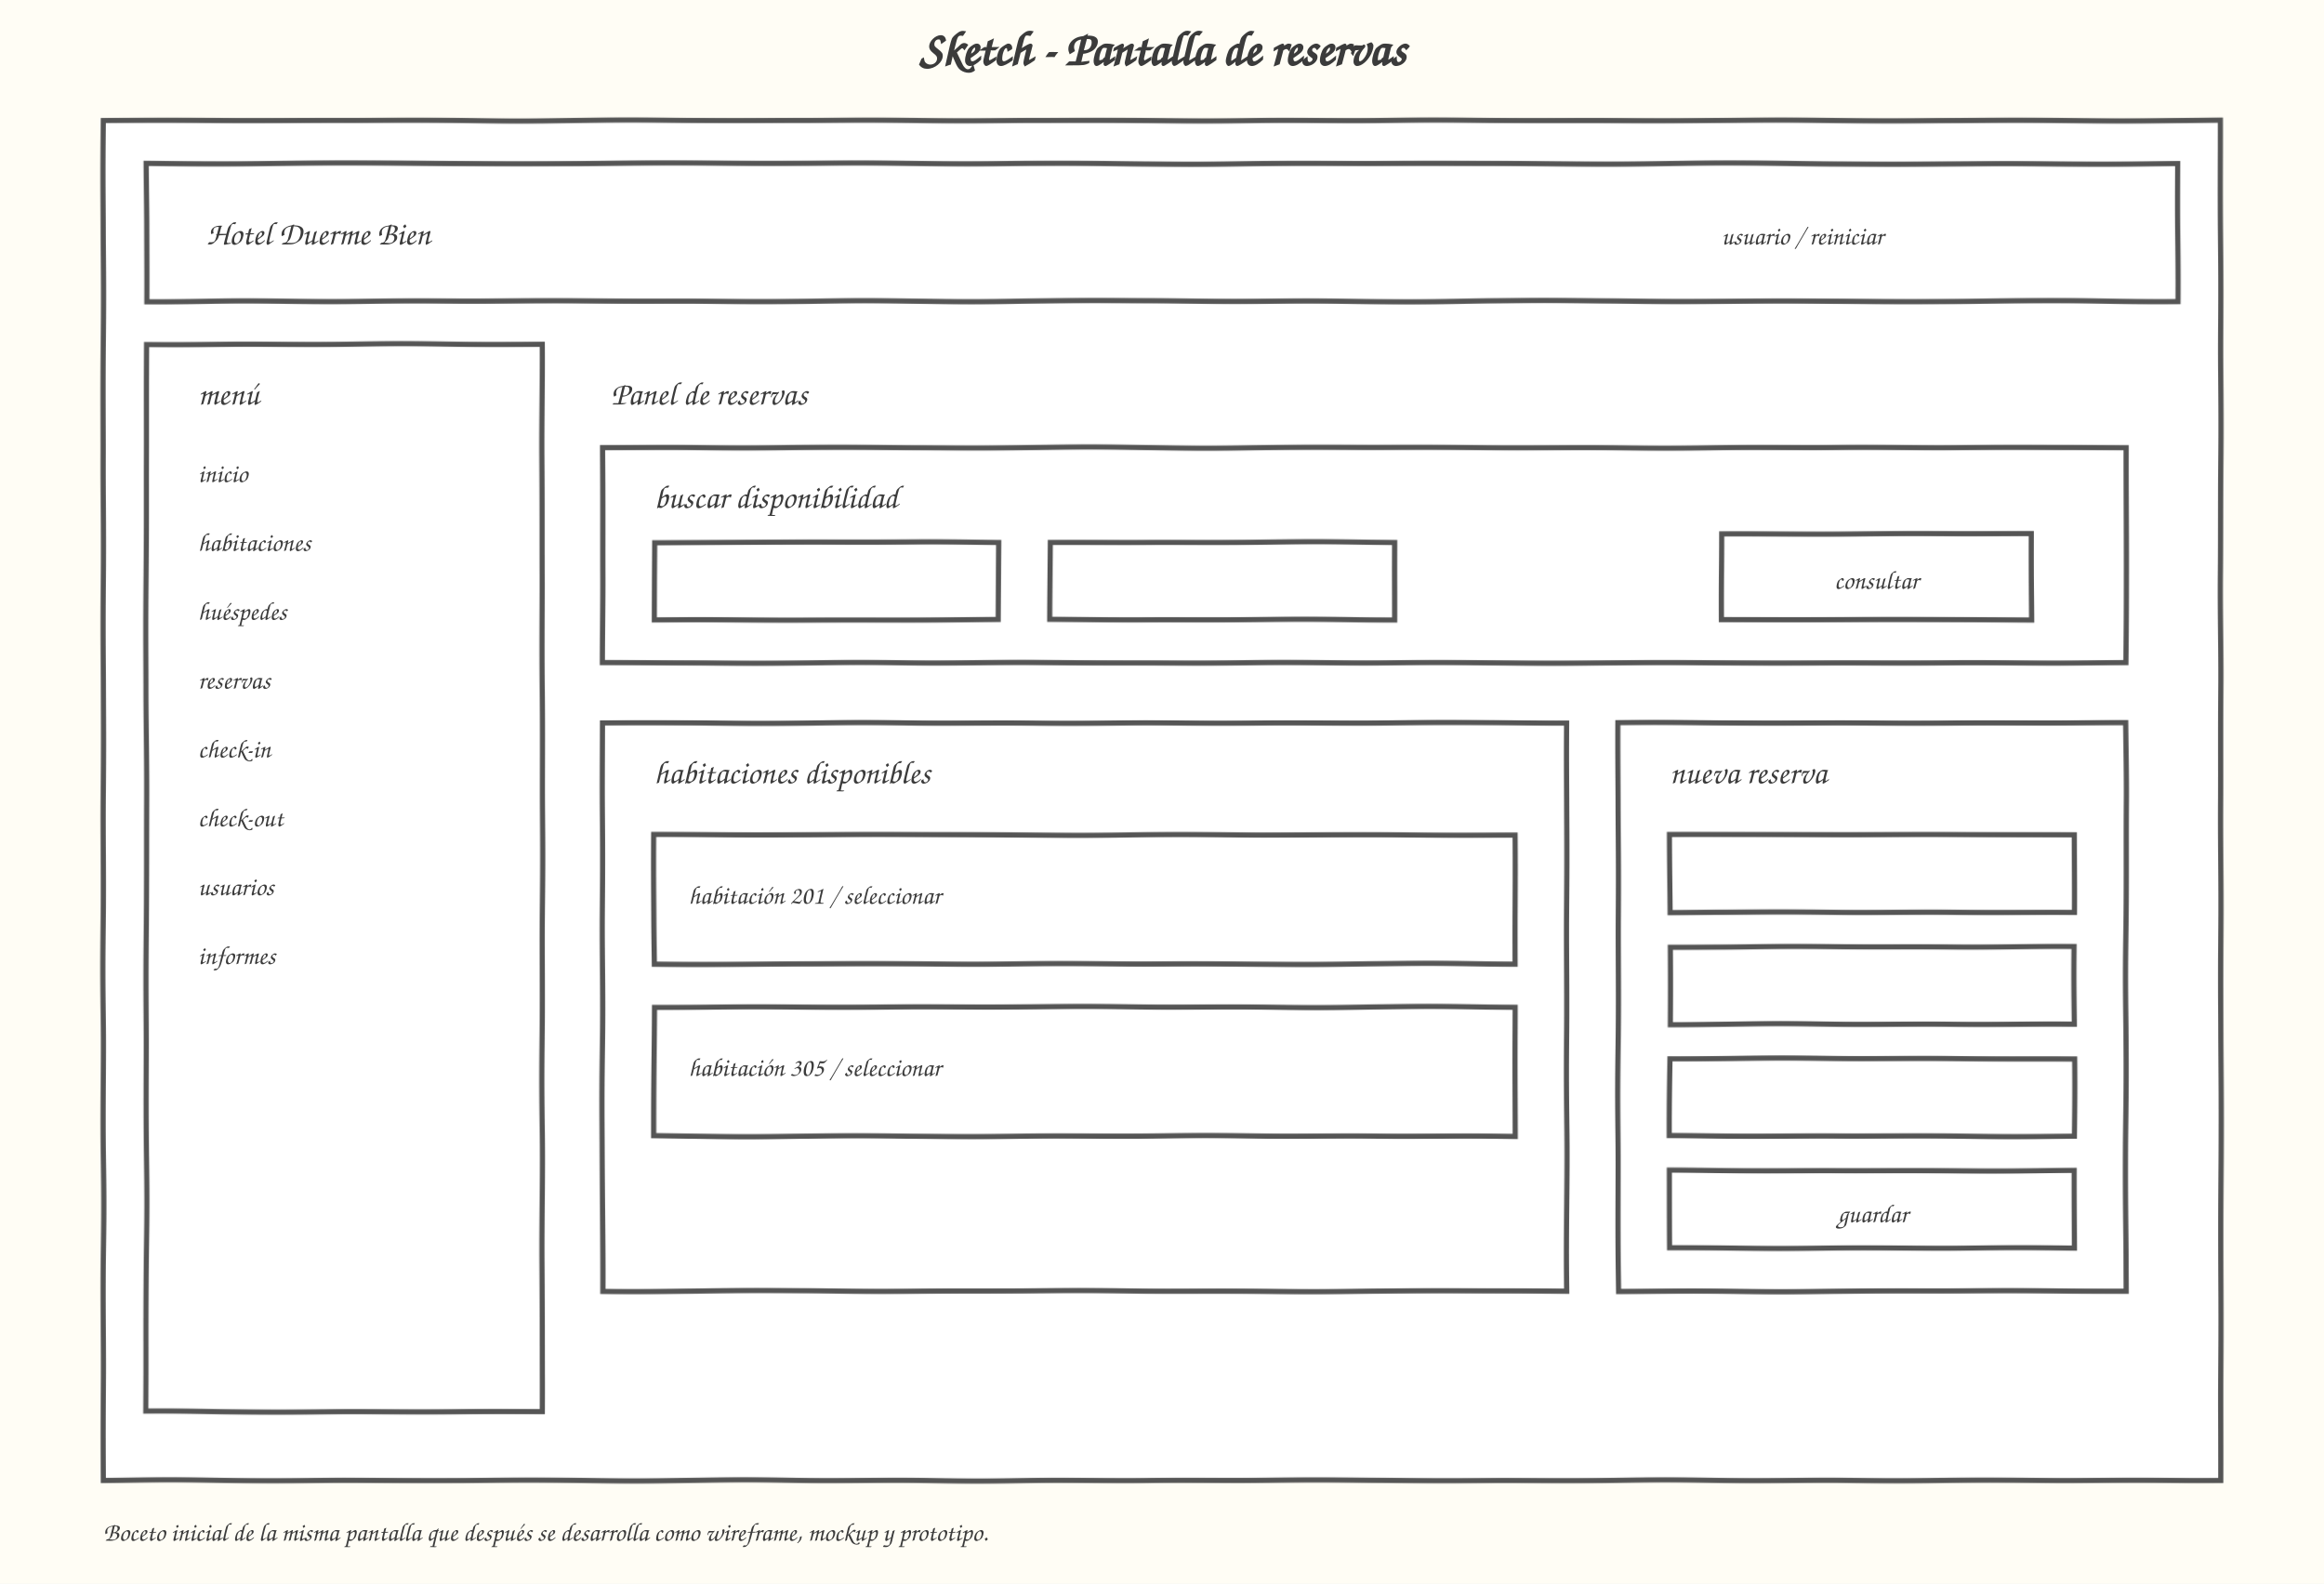
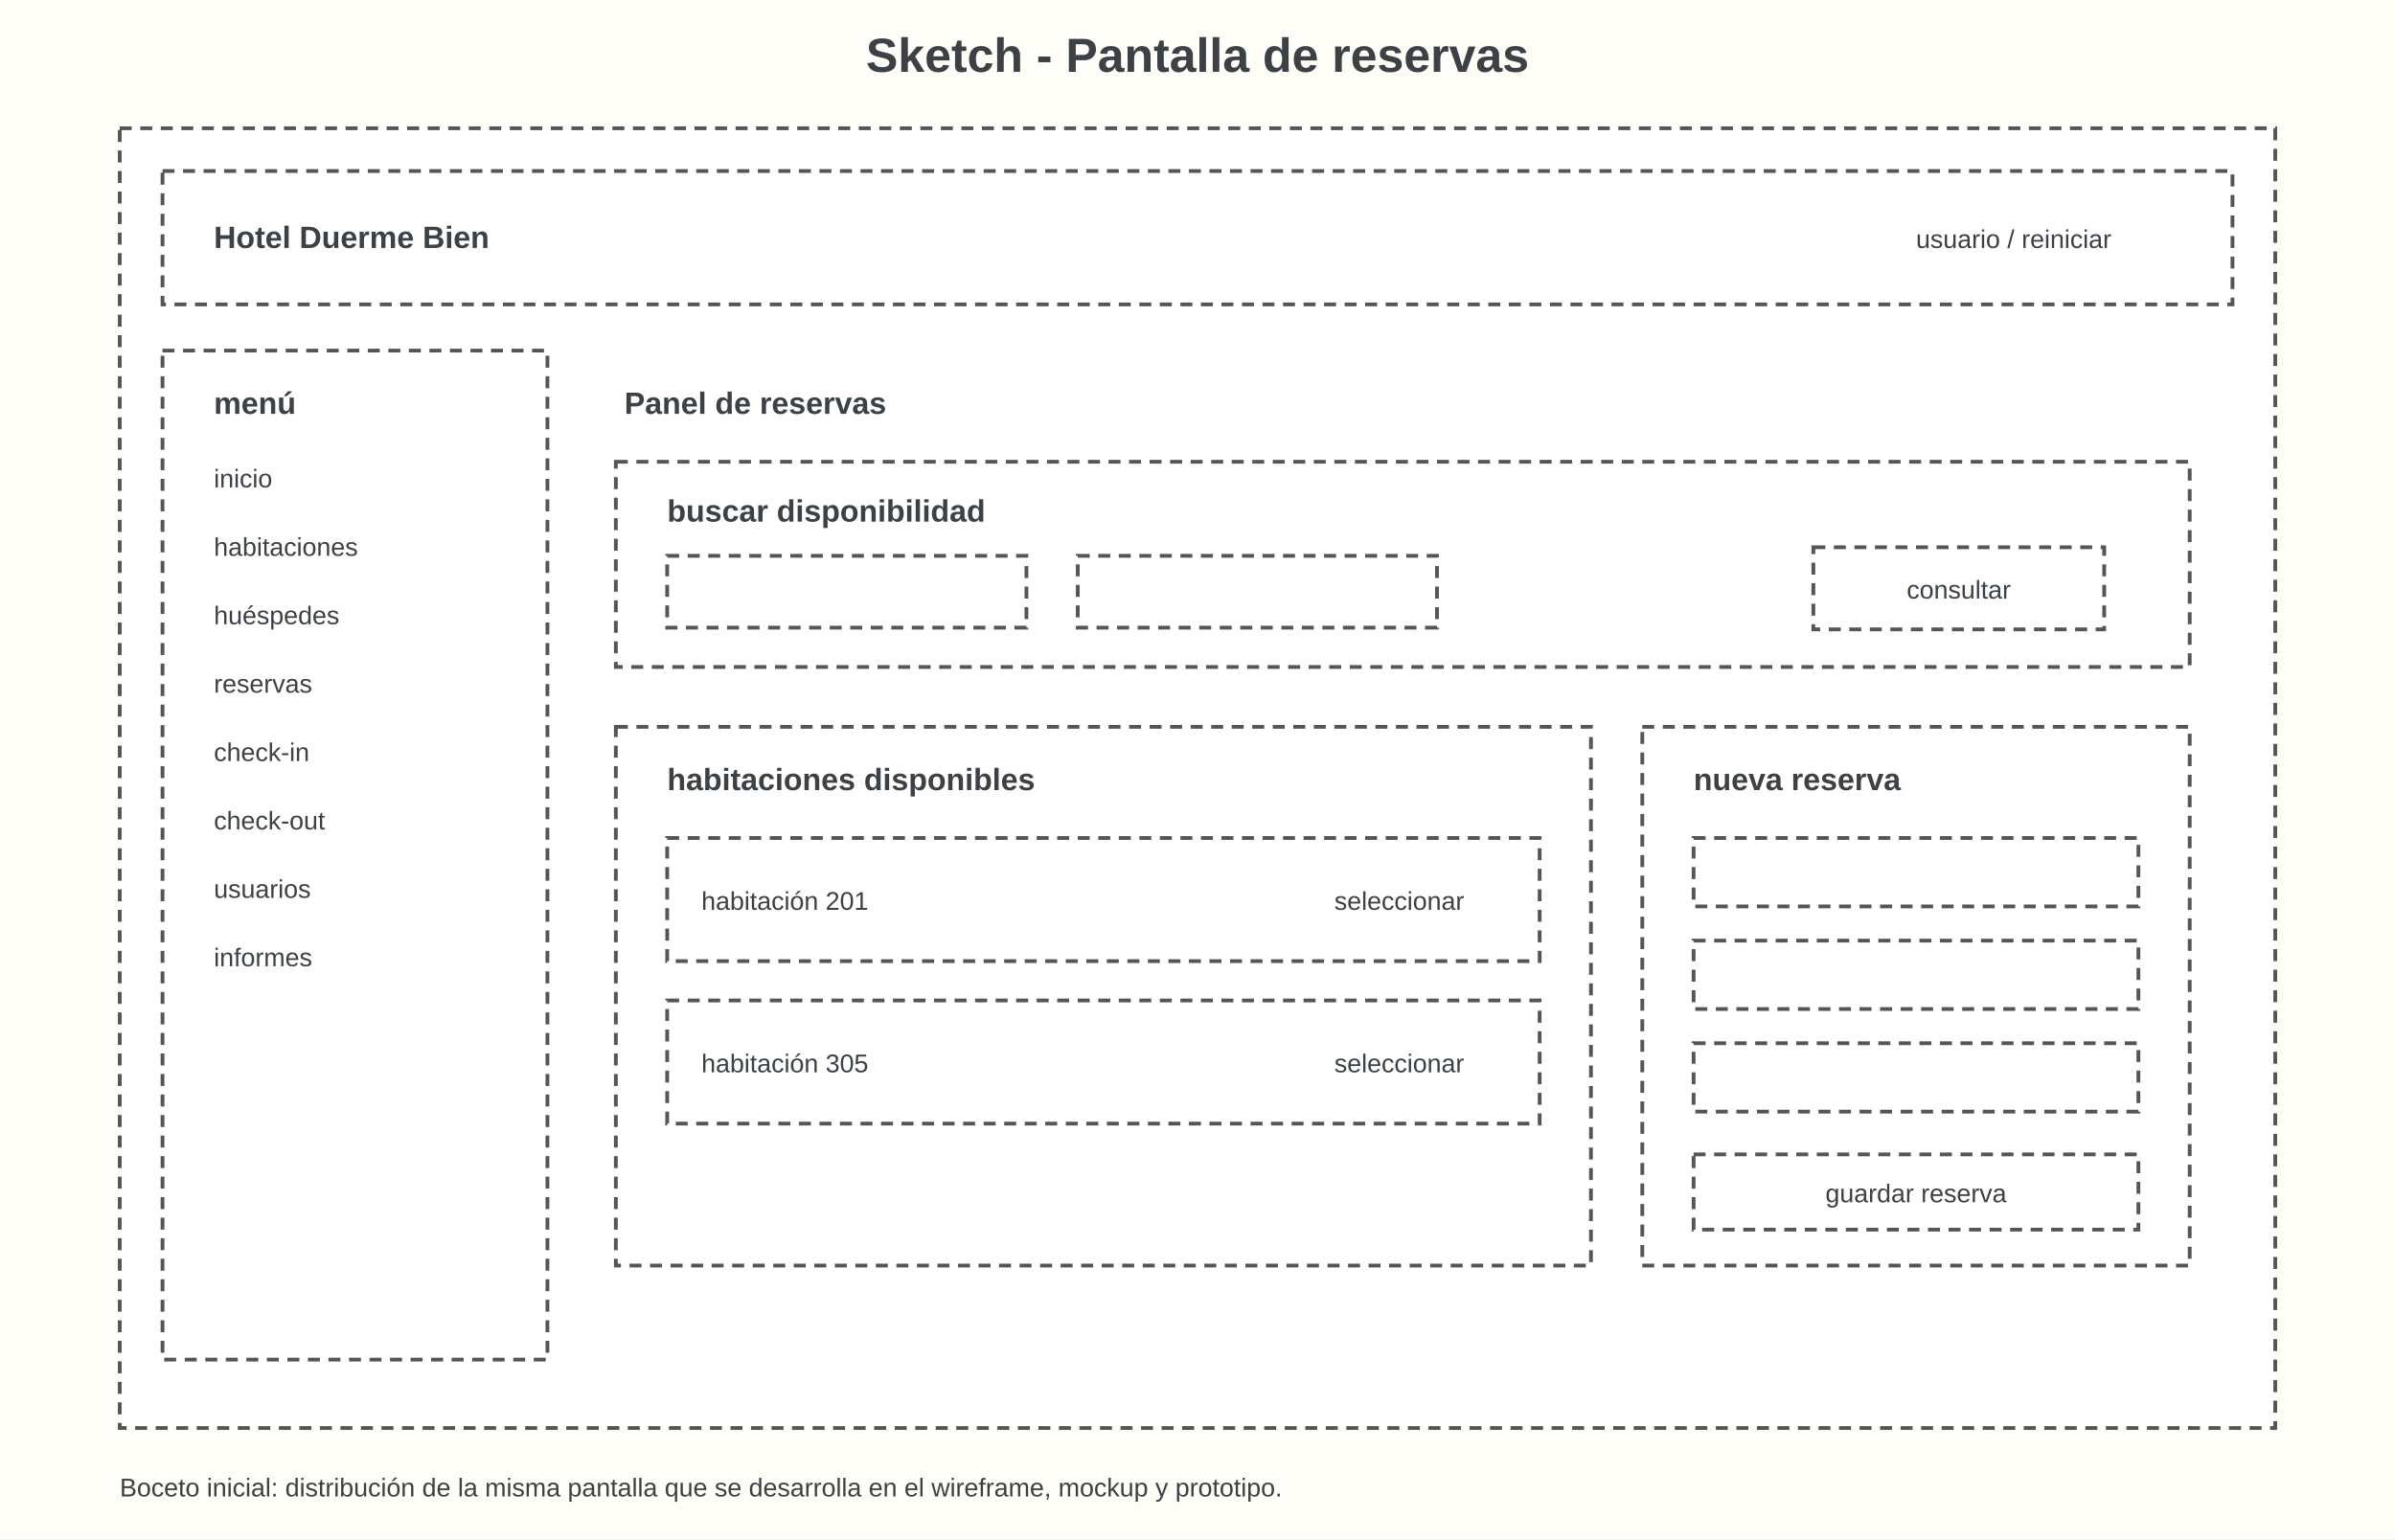
- <svg xmlns="http://www.w3.org/2000/svg" width="1350" height="920" viewBox="0 0 1350 920">
+ <svg xmlns="http://www.w3.org/2000/svg" width="1400" height="900" viewBox="0 0 1400 900">
  <defs>
-     <filter id="rough">
-       <feTurbulence baseFrequency="0.015" numOctaves="1" seed="4" type="fractalNoise" />
-       <feDisplacementMap in="SourceGraphic" scale="1.5" />
-     </filter>
-     <style>.t{font-family:'Comic Sans MS',cursive;fill:#3b3b3b}.title{font-size:28px;font-weight:700}.h{font-size:19px}.f{font-size:15px}.line{stroke:#555;stroke-width:3;fill:none;filter:url(#rough)}.box{fill:#fff;stroke:#555;stroke-width:3;filter:url(#rough)}</style>
+     <style>
+ .t{font-family:Arial,sans-serif;fill:#3b4145}.title{font-size:28px;font-weight:700}.h{font-size:18px;font-weight:700}.f{font-size:15px}
+ .box{fill:#fff;stroke:#555;stroke-width:2.2;stroke-dasharray:7 5}.line{stroke:#555;stroke-width:2;fill:none}
+ </style>
  </defs>
-   <rect width="1350" height="920" fill="#fffdf5" />
-   <text x="675" y="38" text-anchor="middle" class="t title">Sketch - Pantalla de reservas</text>
-   <rect x="60" y="70" width="1230" height="790" class="box" />
-   <rect x="85" y="95" width="1180" height="80" class="box" />
-   <text x="120" y="142" class="t h">Hotel Duerme Bien</text>
-   <text x="1000" y="142" class="t f">usuario / reiniciar</text>
-   <rect x="85" y="200" width="230" height="620" class="box" />
-   <text x="115" y="235" class="t h">menú</text>
-   <text x="115" y="280" class="t f">inicio</text>
-   <text x="115" y="320" class="t f">habitaciones</text>
-   <text x="115" y="360" class="t f">huéspedes</text>
-   <text x="115" y="400" class="t f">reservas</text>
-   <text x="115" y="440" class="t f">check-in</text>
-   <text x="115" y="480" class="t f">check-out</text>
-   <text x="115" y="520" class="t f">usuarios</text>
-   <text x="115" y="560" class="t f">informes</text>
-   <text x="355" y="235" class="t h">Panel de reservas</text>
-   <rect x="350" y="260" width="885" height="125" class="box" />
-   <text x="380" y="295" class="t h">buscar disponibilidad</text>
-   <rect x="380" y="315" width="200" height="45" class="box" />
-   <rect x="610" y="315" width="200" height="45" class="box" />
-   <rect x="1000" y="310" width="180" height="50" class="box" />
-   <text x="1090" y="342" text-anchor="middle" class="t f">consultar</text>
-   <rect x="350" y="420" width="560" height="330" class="box" />
-   <text x="380" y="455" class="t h">habitaciones disponibles</text>
-   <rect x="380" y="485" width="500" height="75" class="box" />
-   <text x="400" y="525" class="t f">habitación 201 / seleccionar</text>
-   <rect x="380" y="585" width="500" height="75" class="box" />
-   <text x="400" y="625" class="t f">habitación 305 / seleccionar</text>
-   <rect x="940" y="420" width="295" height="330" class="box" />
-   <text x="970" y="455" class="t h">nueva reserva</text>
-   <rect x="970" y="485" width="235" height="45" class="box" />
-   <rect x="970" y="550" width="235" height="45" class="box" />
-   <rect x="970" y="615" width="235" height="45" class="box" />
-   <rect x="970" y="680" width="235" height="45" class="box" />
-   <text x="1088" y="710" text-anchor="middle" class="t f">guardar</text>
-   <text x="60" y="895" class="t f">Boceto inicial de la misma pantalla que después se desarrolla como wireframe, mockup y prototipo.</text>
+   <rect width="1400" height="900" fill="#fffdf7" />
+   <text x="700" y="42" text-anchor="middle" class="t title">Sketch - Pantalla de reservas</text>
+   <rect x="70" y="75" width="1260" height="760" class="box" />
+   <rect x="95" y="100" width="1210" height="78" class="box" />
+   <text x="125" y="145" class="t h">Hotel Duerme Bien</text>
+   <text x="1120" y="145" class="t f">usuario / reiniciar</text>
+   <rect x="95" y="205" width="225" height="590" class="box" />
+   <text x="125" y="242" class="t h">menú</text>
+   <text x="125" y="285" class="t f">inicio</text>
+   <text x="125" y="325" class="t f">habitaciones</text>
+   <text x="125" y="365" class="t f">huéspedes</text>
+   <text x="125" y="405" class="t f">reservas</text>
+   <text x="125" y="445" class="t f">check-in</text>
+   <text x="125" y="485" class="t f">check-out</text>
+   <text x="125" y="525" class="t f">usuarios</text>
+   <text x="125" y="565" class="t f">informes</text>
+   <text x="365" y="242" class="t h">Panel de reservas</text>
+   <rect x="360" y="270" width="920" height="120" class="box" />
+   <text x="390" y="305" class="t h">buscar disponibilidad</text>
+   <rect x="390" y="325" width="210" height="42" class="box" />
+   <rect x="630" y="325" width="210" height="42" class="box" />
+   <rect x="1060" y="320" width="170" height="48" class="box" />
+   <text x="1145" y="350" text-anchor="middle" class="t f">consultar</text>
+   <rect x="360" y="425" width="570" height="315" class="box" />
+   <text x="390" y="462" class="t h">habitaciones disponibles</text>
+   <rect x="390" y="490" width="510" height="72" class="box" />
+   <text x="410" y="532" class="t f">habitación 201</text>
+   <text x="780" y="532" class="t f">seleccionar</text>
+   <rect x="390" y="585" width="510" height="72" class="box" />
+   <text x="410" y="627" class="t f">habitación 305</text>
+   <text x="780" y="627" class="t f">seleccionar</text>
+   <rect x="960" y="425" width="320" height="315" class="box" />
+   <text x="990" y="462" class="t h">nueva reserva</text>
+   <rect x="990" y="490" width="260" height="40" class="box" />
+   <rect x="990" y="550" width="260" height="40" class="box" />
+   <rect x="990" y="610" width="260" height="40" class="box" />
+   <rect x="990" y="675" width="260" height="44" class="box" />
+   <text x="1120" y="703" text-anchor="middle" class="t f">guardar reserva</text>
+   <text x="70" y="875" class="t f">Boceto inicial: distribución de la misma pantalla que se desarrolla en el wireframe, mockup y prototipo.</text>
</svg>
